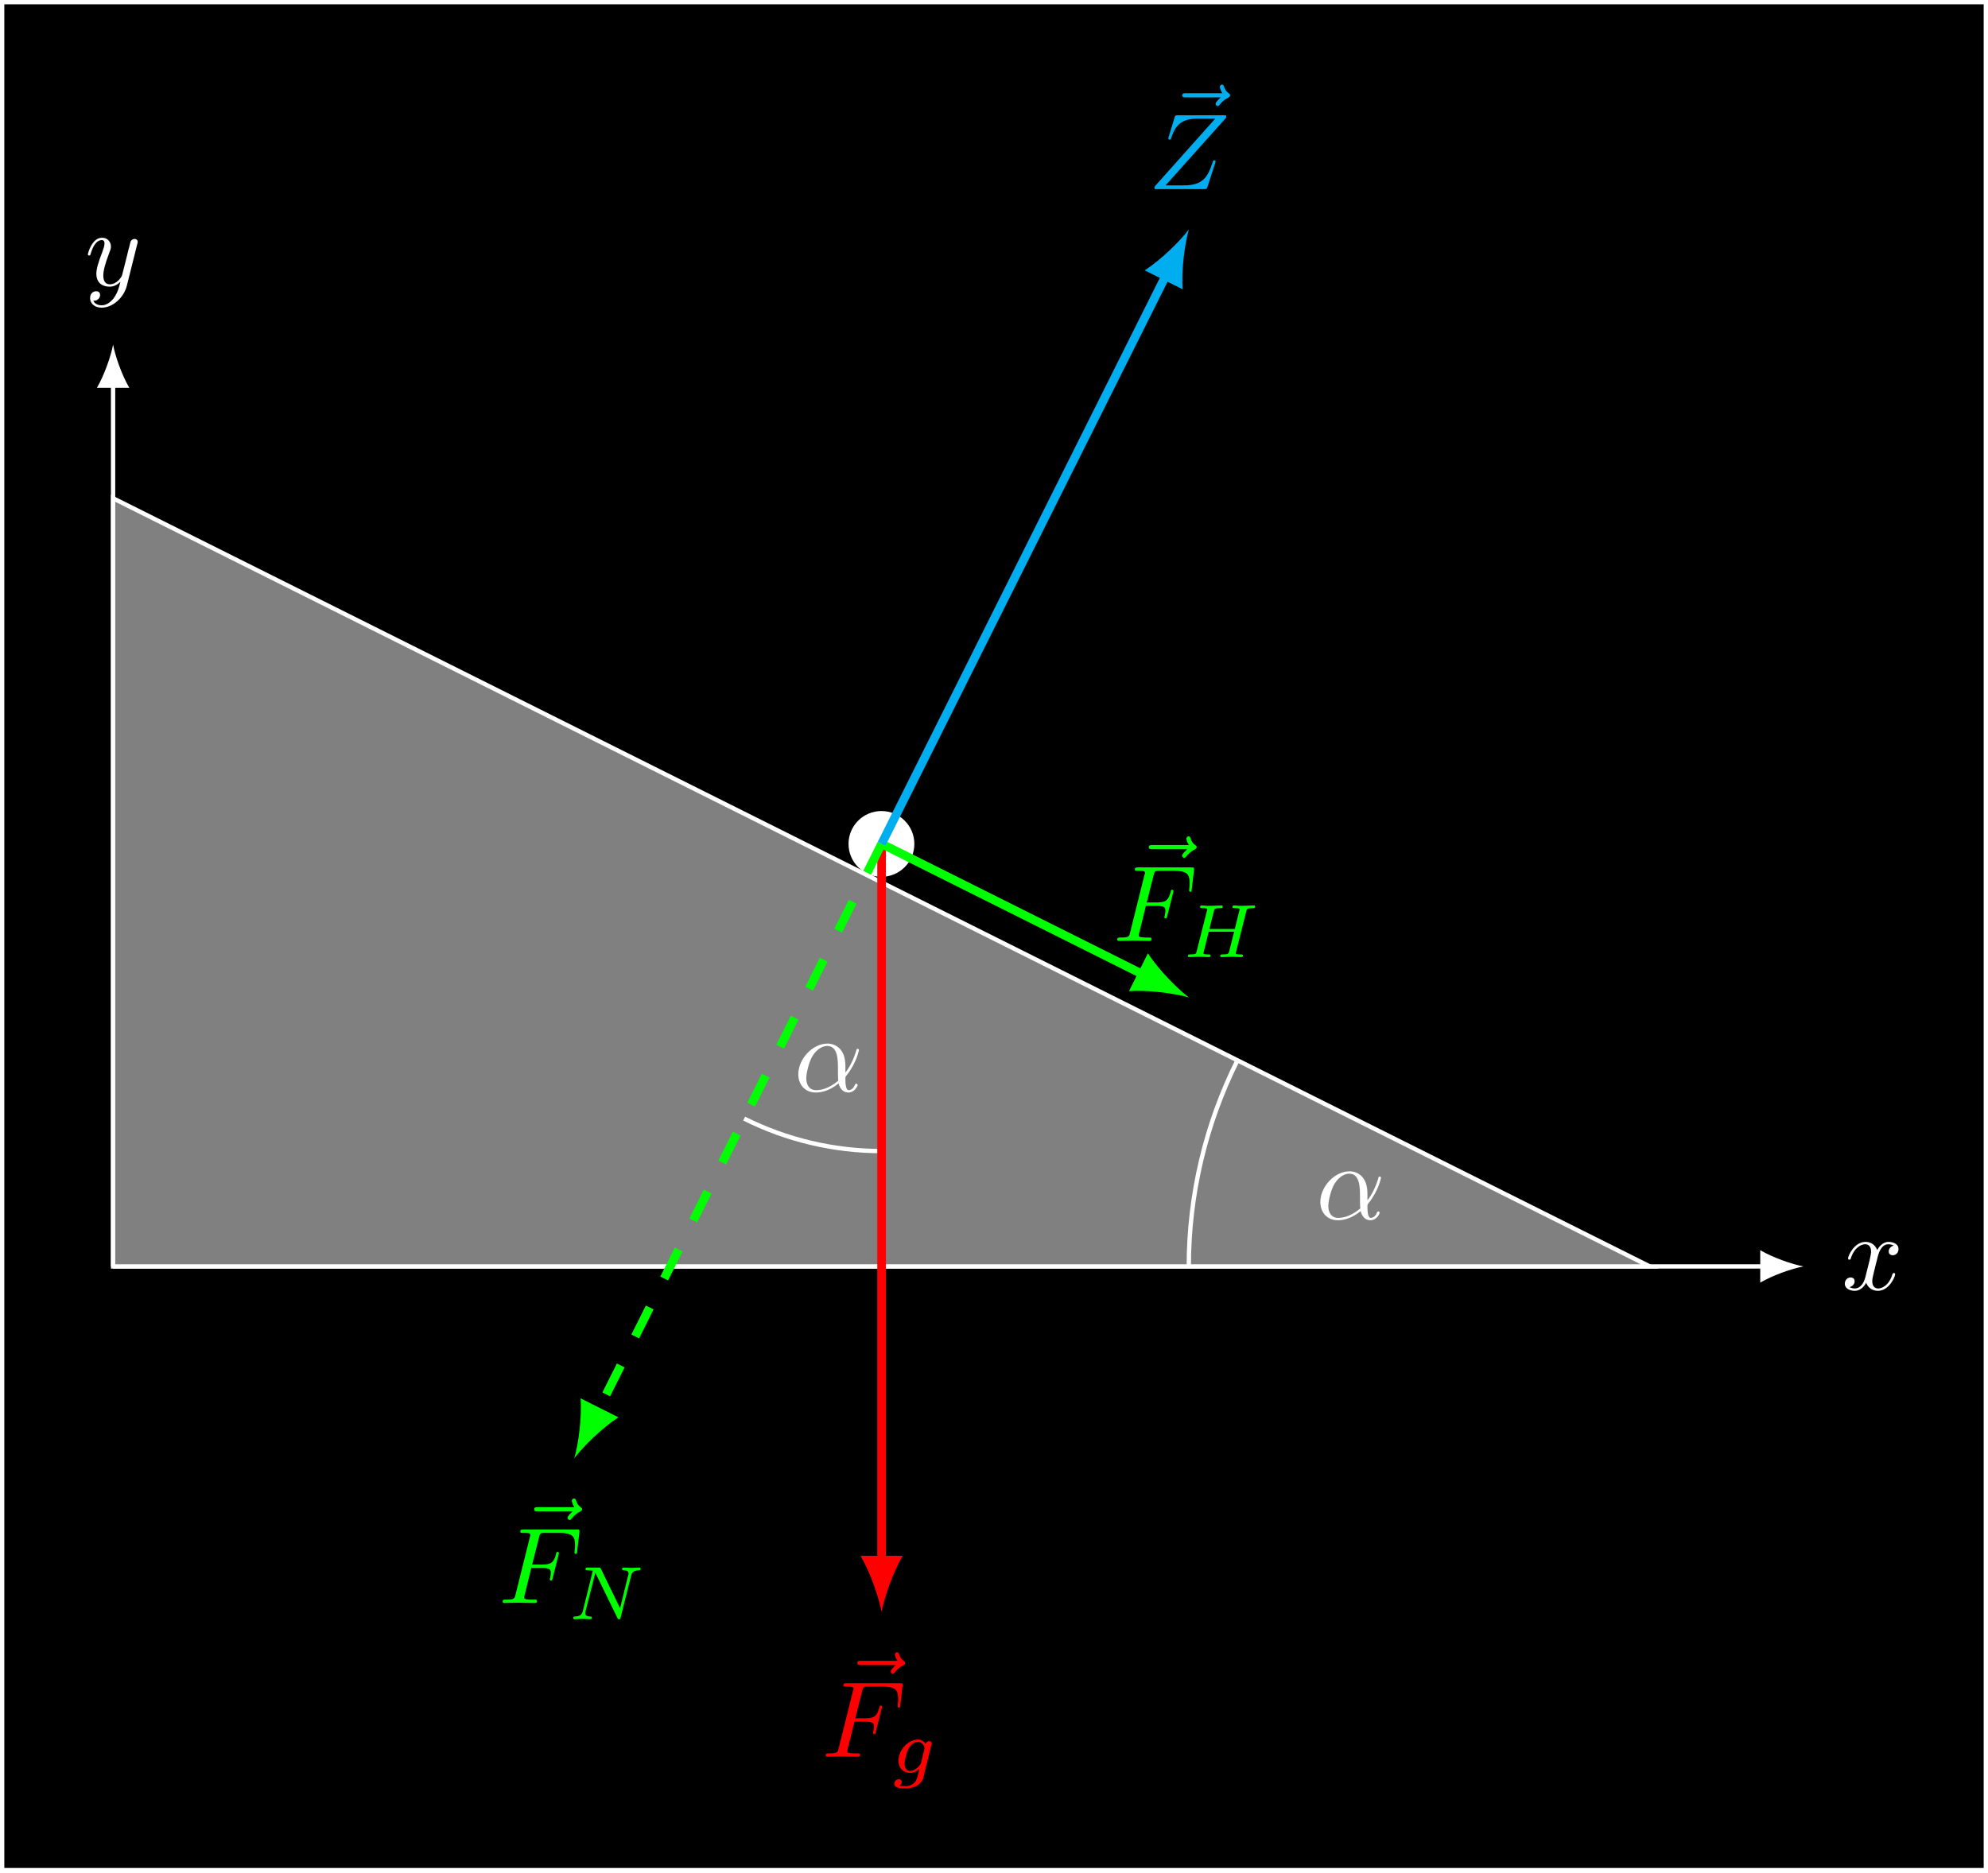
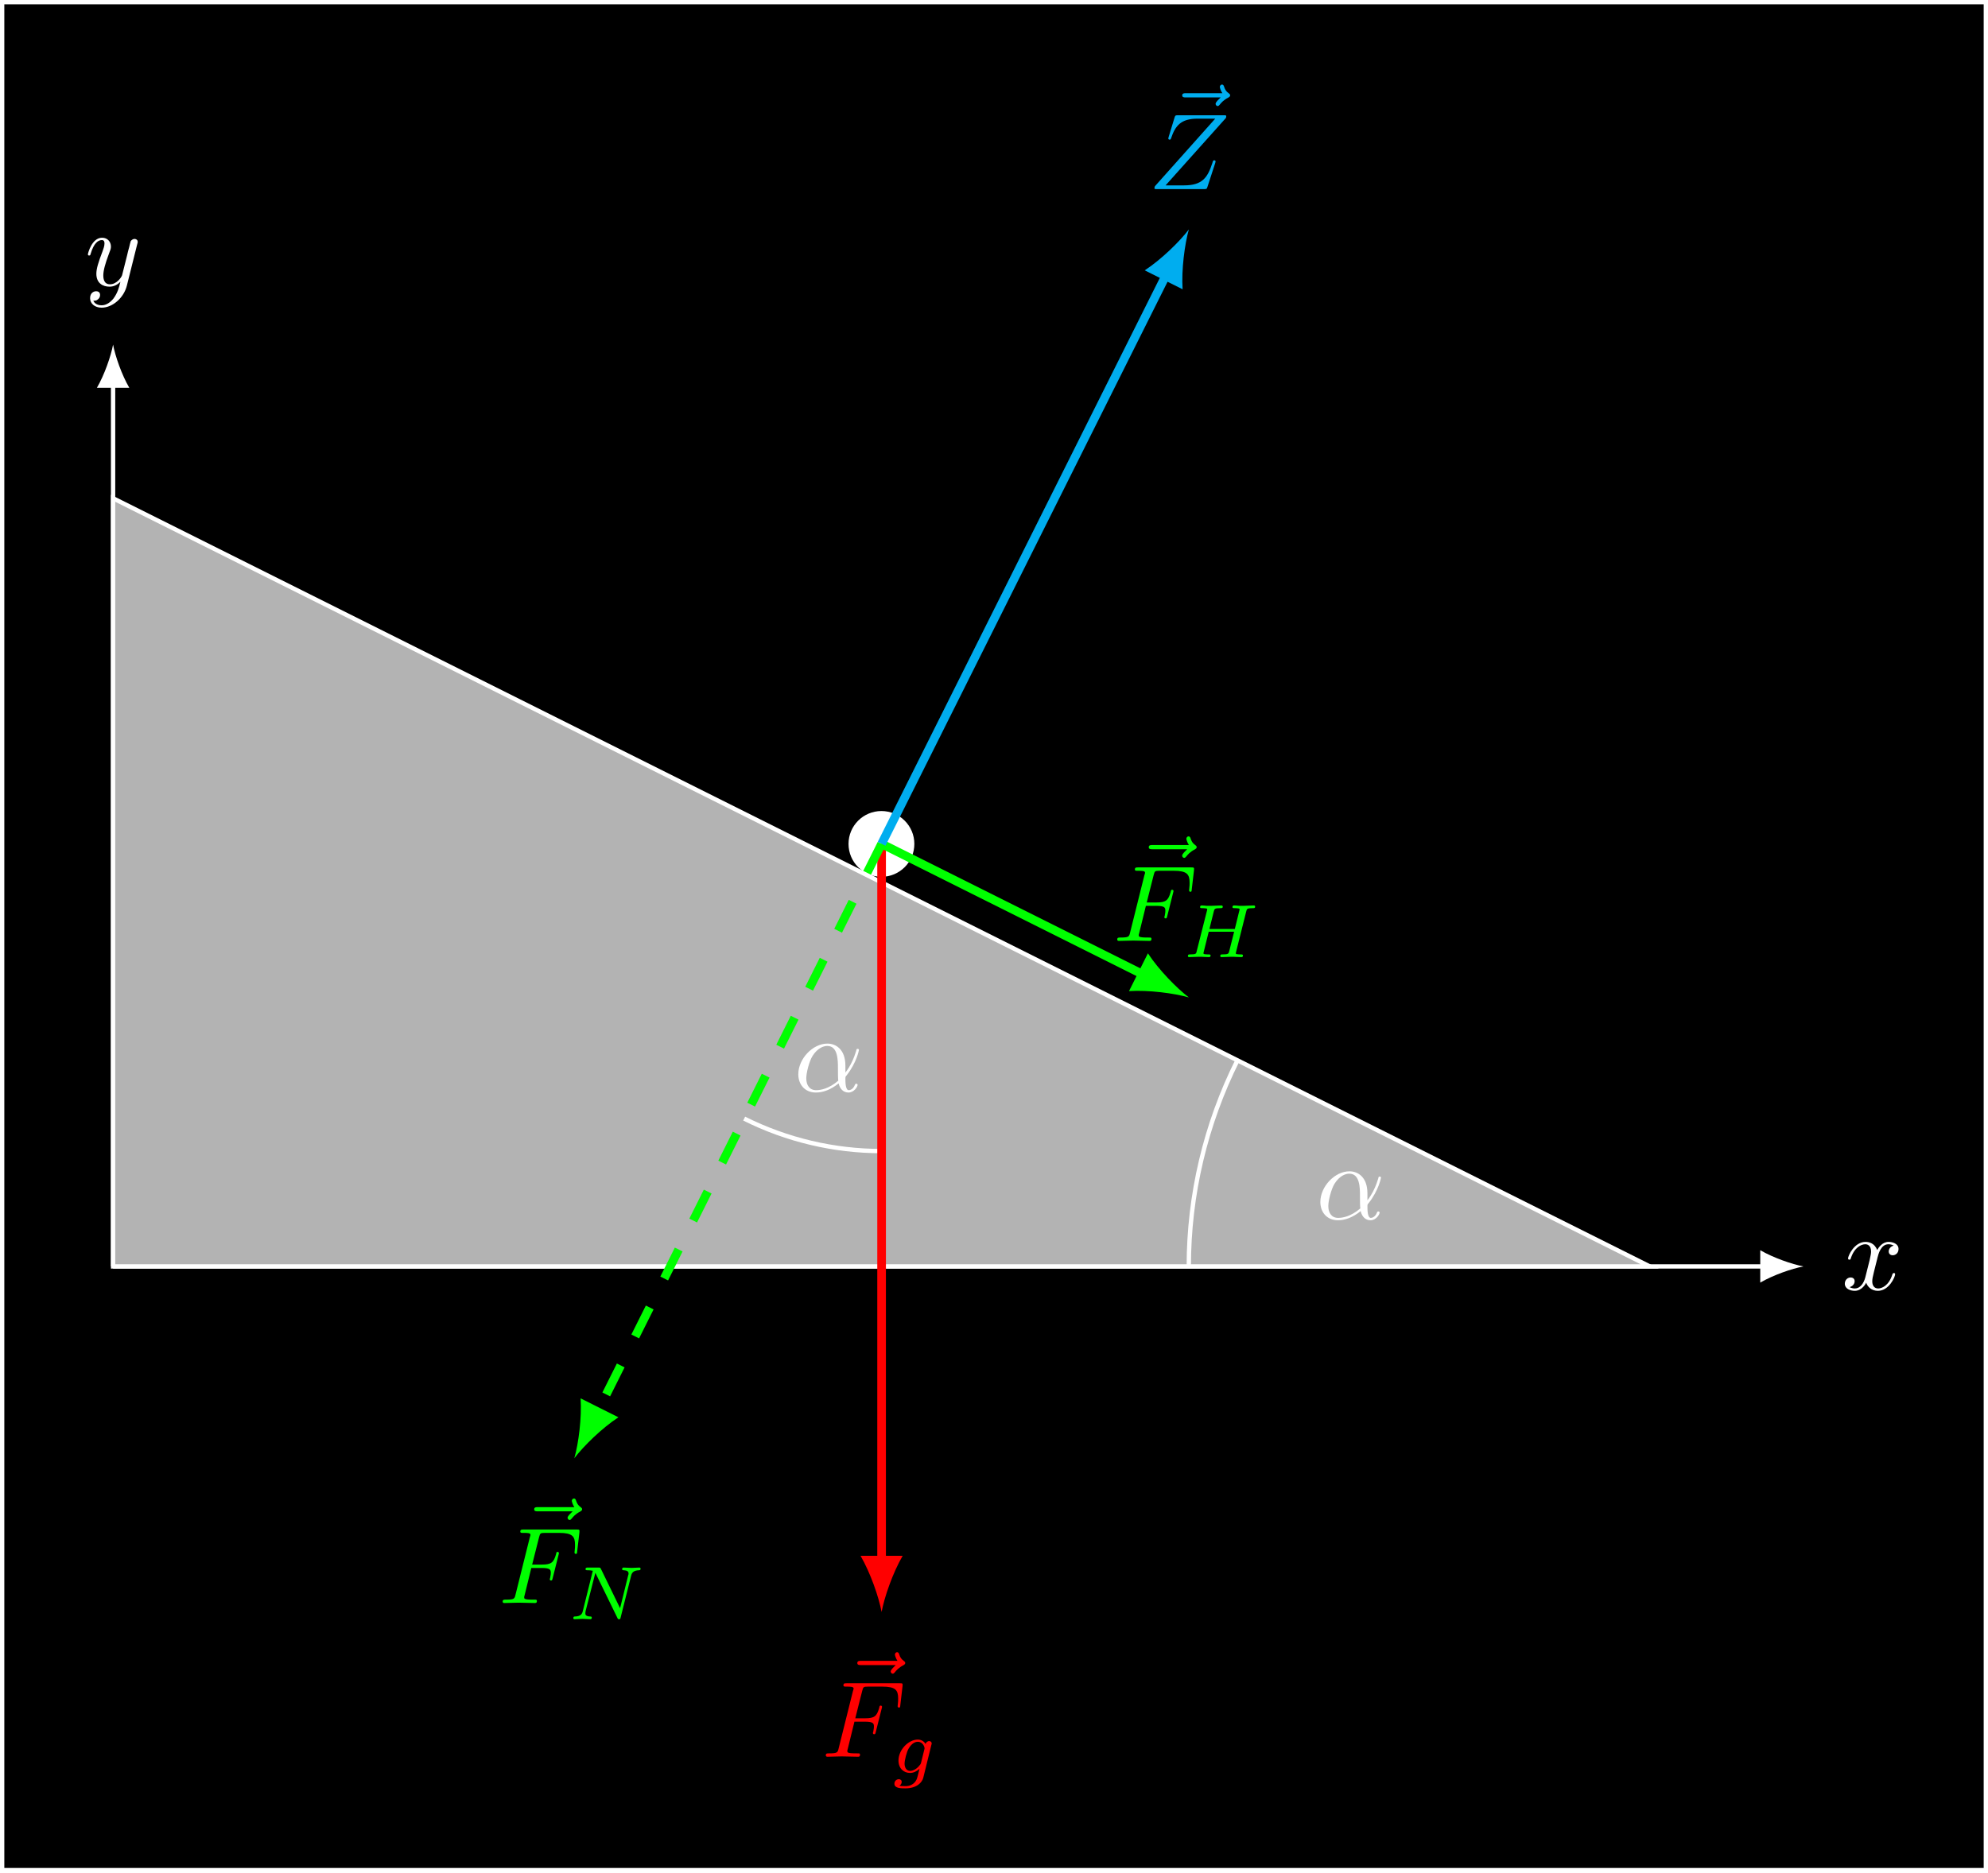
<svg xmlns="http://www.w3.org/2000/svg" xmlns:xlink="http://www.w3.org/1999/xlink" width="183.358pt" height="172.73pt" viewBox="0 0 183.358 172.73" version="1.1">
  <defs>
    <g>
      <symbol overflow="visible" id="glyph0-0">
        <path style="stroke:none;" d="" />
      </symbol>
      <symbol overflow="visible" id="glyph0-1">
        <path style="stroke:none;" d="M 3.328 -3.016 C 3.391 -3.266 3.625 -4.188 4.312 -4.188 C 4.359 -4.188 4.609 -4.188 4.812 -4.062 C 4.531 -4 4.344 -3.766 4.344 -3.516 C 4.344 -3.359 4.453 -3.172 4.719 -3.172 C 4.938 -3.172 5.25 -3.344 5.25 -3.75 C 5.25 -4.266 4.672 -4.406 4.328 -4.406 C 3.75 -4.406 3.406 -3.875 3.281 -3.656 C 3.031 -4.312 2.5 -4.406 2.203 -4.406 C 1.172 -4.406 0.594 -3.125 0.594 -2.875 C 0.594 -2.766 0.703 -2.766 0.719 -2.766 C 0.797 -2.766 0.828 -2.797 0.844 -2.875 C 1.188 -3.938 1.844 -4.188 2.188 -4.188 C 2.375 -4.188 2.719 -4.094 2.719 -3.516 C 2.719 -3.203 2.547 -2.547 2.188 -1.141 C 2.031 -0.531 1.672 -0.109 1.234 -0.109 C 1.172 -0.109 0.953 -0.109 0.734 -0.234 C 0.984 -0.297 1.203 -0.5 1.203 -0.781 C 1.203 -1.047 0.984 -1.125 0.844 -1.125 C 0.531 -1.125 0.297 -0.875 0.297 -0.547 C 0.297 -0.094 0.781 0.109 1.219 0.109 C 1.891 0.109 2.25 -0.594 2.266 -0.641 C 2.391 -0.281 2.75 0.109 3.344 0.109 C 4.375 0.109 4.938 -1.172 4.938 -1.422 C 4.938 -1.531 4.859 -1.531 4.828 -1.531 C 4.734 -1.531 4.719 -1.484 4.688 -1.422 C 4.359 -0.344 3.688 -0.109 3.375 -0.109 C 2.984 -0.109 2.828 -0.422 2.828 -0.766 C 2.828 -0.984 2.875 -1.203 2.984 -1.641 Z M 3.328 -3.016 " />
      </symbol>
      <symbol overflow="visible" id="glyph0-2">
        <path style="stroke:none;" d="M 4.844 -3.797 C 4.891 -3.938 4.891 -3.953 4.891 -4.031 C 4.891 -4.203 4.75 -4.297 4.594 -4.297 C 4.5 -4.297 4.344 -4.234 4.25 -4.094 C 4.234 -4.031 4.141 -3.734 4.109 -3.547 C 4.031 -3.297 3.969 -3.016 3.906 -2.75 L 3.453 -0.953 C 3.422 -0.812 2.984 -0.109 2.328 -0.109 C 1.828 -0.109 1.719 -0.547 1.719 -0.922 C 1.719 -1.375 1.891 -2 2.219 -2.875 C 2.375 -3.281 2.422 -3.391 2.422 -3.594 C 2.422 -4.031 2.109 -4.406 1.609 -4.406 C 0.656 -4.406 0.297 -2.953 0.297 -2.875 C 0.297 -2.766 0.391 -2.766 0.406 -2.766 C 0.516 -2.766 0.516 -2.797 0.562 -2.953 C 0.844 -3.891 1.234 -4.188 1.578 -4.188 C 1.656 -4.188 1.828 -4.188 1.828 -3.875 C 1.828 -3.625 1.719 -3.359 1.656 -3.172 C 1.25 -2.109 1.078 -1.547 1.078 -1.078 C 1.078 -0.188 1.703 0.109 2.297 0.109 C 2.688 0.109 3.016 -0.062 3.297 -0.344 C 3.172 0.172 3.047 0.672 2.656 1.203 C 2.391 1.531 2.016 1.828 1.562 1.828 C 1.422 1.828 0.969 1.797 0.797 1.406 C 0.953 1.406 1.094 1.406 1.219 1.281 C 1.328 1.203 1.422 1.062 1.422 0.875 C 1.422 0.562 1.156 0.531 1.062 0.531 C 0.828 0.531 0.5 0.688 0.5 1.172 C 0.5 1.672 0.938 2.047 1.562 2.047 C 2.578 2.047 3.609 1.141 3.891 0.016 Z M 4.844 -3.797 " />
      </symbol>
      <symbol overflow="visible" id="glyph0-3">
        <path style="stroke:none;" d="M 4.75 -2.359 C 4.75 -3.922 3.828 -4.406 3.094 -4.406 C 1.719 -4.406 0.406 -2.984 0.406 -1.578 C 0.406 -0.641 1 0.109 2.031 0.109 C 2.656 0.109 3.375 -0.125 4.125 -0.734 C 4.25 -0.203 4.578 0.109 5.031 0.109 C 5.562 0.109 5.875 -0.438 5.875 -0.594 C 5.875 -0.672 5.812 -0.703 5.75 -0.703 C 5.688 -0.703 5.656 -0.672 5.625 -0.594 C 5.438 -0.109 5.078 -0.109 5.062 -0.109 C 4.75 -0.109 4.75 -0.891 4.75 -1.125 C 4.75 -1.328 4.75 -1.359 4.859 -1.469 C 5.797 -2.656 6 -3.812 6 -3.812 C 6 -3.844 5.984 -3.922 5.875 -3.922 C 5.781 -3.922 5.781 -3.891 5.734 -3.703 C 5.547 -3.078 5.219 -2.328 4.75 -1.734 Z M 4.094 -0.984 C 3.203 -0.219 2.438 -0.109 2.047 -0.109 C 1.453 -0.109 1.141 -0.562 1.141 -1.203 C 1.141 -1.688 1.406 -2.766 1.719 -3.266 C 2.188 -4 2.734 -4.188 3.078 -4.188 C 4.062 -4.188 4.062 -2.875 4.062 -2.109 C 4.062 -1.734 4.062 -1.156 4.094 -0.984 Z M 4.094 -0.984 " />
      </symbol>
      <symbol overflow="visible" id="glyph0-4">
        <path style="stroke:none;" d="M 5.359 -5.938 C 5.219 -5.797 4.891 -5.516 4.891 -5.344 C 4.891 -5.25 4.984 -5.141 5.078 -5.141 C 5.172 -5.141 5.219 -5.219 5.281 -5.281 C 5.391 -5.422 5.625 -5.703 6.062 -5.922 C 6.125 -5.969 6.234 -6.016 6.234 -6.125 C 6.234 -6.234 6.156 -6.281 6.094 -6.328 C 5.875 -6.484 5.766 -6.656 5.688 -6.891 C 5.656 -6.984 5.625 -7.125 5.484 -7.125 C 5.344 -7.125 5.281 -6.984 5.281 -6.906 C 5.281 -6.859 5.359 -6.547 5.516 -6.328 L 2.156 -6.328 C 2 -6.328 1.812 -6.328 1.812 -6.125 C 1.812 -5.938 2 -5.938 2.156 -5.938 Z M 5.359 -5.938 " />
      </symbol>
      <symbol overflow="visible" id="glyph0-5">
        <path style="stroke:none;" d="M 3.016 -3.234 L 3.984 -3.234 C 4.734 -3.234 4.812 -3.078 4.812 -2.797 C 4.812 -2.719 4.812 -2.609 4.75 -2.297 C 4.719 -2.25 4.719 -2.219 4.719 -2.188 C 4.719 -2.109 4.781 -2.078 4.828 -2.078 C 4.938 -2.078 4.938 -2.109 4.984 -2.281 L 5.531 -4.453 C 5.562 -4.562 5.562 -4.578 5.562 -4.609 C 5.562 -4.625 5.547 -4.719 5.438 -4.719 C 5.344 -4.719 5.328 -4.672 5.297 -4.5 C 5.078 -3.734 4.859 -3.547 4 -3.547 L 3.094 -3.547 L 3.734 -6.078 C 3.828 -6.438 3.844 -6.469 4.281 -6.469 L 5.594 -6.469 C 6.812 -6.469 7.047 -6.141 7.047 -5.375 C 7.047 -5.141 7.047 -5.109 7.016 -4.828 C 7 -4.703 7 -4.688 7 -4.656 C 7 -4.609 7.031 -4.531 7.125 -4.531 C 7.234 -4.531 7.234 -4.594 7.25 -4.781 L 7.453 -6.516 C 7.484 -6.781 7.438 -6.781 7.188 -6.781 L 2.297 -6.781 C 2.109 -6.781 2 -6.781 2 -6.578 C 2 -6.469 2.094 -6.469 2.281 -6.469 C 2.656 -6.469 2.938 -6.469 2.938 -6.297 C 2.938 -6.25 2.938 -6.234 2.875 -6.047 L 1.562 -0.781 C 1.469 -0.391 1.453 -0.312 0.656 -0.312 C 0.484 -0.312 0.375 -0.312 0.375 -0.125 C 0.375 0 0.5 0 0.531 0 C 0.812 0 1.562 -0.031 1.844 -0.031 C 2.172 -0.031 3 0 3.328 0 C 3.422 0 3.531 0 3.531 -0.188 C 3.531 -0.266 3.484 -0.297 3.484 -0.297 C 3.453 -0.312 3.422 -0.312 3.203 -0.312 C 2.984 -0.312 2.938 -0.312 2.688 -0.328 C 2.391 -0.359 2.359 -0.406 2.359 -0.531 C 2.359 -0.547 2.359 -0.609 2.406 -0.75 Z M 3.016 -3.234 " />
      </symbol>
      <symbol overflow="visible" id="glyph0-6">
        <path style="stroke:none;" d="M 7.172 -6.562 C 7.188 -6.609 7.203 -6.656 7.203 -6.719 C 7.203 -6.812 7.156 -6.812 6.953 -6.812 L 2.75 -6.812 C 2.516 -6.812 2.5 -6.797 2.438 -6.609 L 1.891 -4.812 C 1.875 -4.766 1.859 -4.688 1.859 -4.672 C 1.859 -4.672 1.859 -4.562 1.984 -4.562 C 2.078 -4.562 2.094 -4.641 2.109 -4.672 C 2.5 -5.844 3.016 -6.5 4.562 -6.5 L 6.188 -6.5 L 0.625 -0.266 C 0.625 -0.266 0.578 -0.125 0.578 -0.094 C 0.578 0 0.641 0 0.828 0 L 5.156 0 C 5.406 0 5.406 -0.016 5.469 -0.203 L 6.188 -2.406 C 6.188 -2.438 6.219 -2.516 6.219 -2.547 C 6.219 -2.609 6.188 -2.656 6.094 -2.656 C 6 -2.656 5.984 -2.625 5.922 -2.406 C 5.484 -1.062 5 -0.344 3.312 -0.344 L 1.609 -0.344 Z M 7.172 -6.562 " />
      </symbol>
      <symbol overflow="visible" id="glyph1-0">
        <path style="stroke:none;" d="" />
      </symbol>
      <symbol overflow="visible" id="glyph1-1">
        <path style="stroke:none;" d="M 3.703 -2.578 C 3.734 -2.672 3.734 -2.703 3.734 -2.719 C 3.734 -2.875 3.609 -2.938 3.5 -2.938 C 3.344 -2.938 3.203 -2.812 3.172 -2.672 C 3.062 -2.859 2.828 -3.078 2.453 -3.078 C 1.594 -3.078 0.672 -2.141 0.672 -1.141 C 0.672 -0.422 1.156 0 1.734 0 C 2.062 0 2.359 -0.156 2.609 -0.375 L 2.453 0.25 C 2.375 0.547 2.328 0.734 2.062 0.969 C 1.75 1.219 1.453 1.219 1.281 1.219 C 0.969 1.219 0.875 1.203 0.75 1.172 C 0.922 1.094 0.969 0.922 0.969 0.828 C 0.969 0.656 0.844 0.578 0.703 0.578 C 0.5 0.578 0.297 0.734 0.297 1 C 0.297 1.422 0.906 1.422 1.297 1.422 C 2.391 1.422 2.844 0.859 2.953 0.469 Z M 2.75 -0.922 C 2.719 -0.828 2.719 -0.812 2.594 -0.672 C 2.359 -0.375 2.016 -0.188 1.75 -0.188 C 1.406 -0.188 1.234 -0.5 1.234 -0.859 C 1.234 -1.156 1.422 -1.938 1.609 -2.25 C 1.891 -2.734 2.219 -2.875 2.453 -2.875 C 2.953 -2.875 3.078 -2.359 3.078 -2.281 C 3.078 -2.266 3.078 -2.266 3.062 -2.188 Z M 2.75 -0.922 " />
      </symbol>
      <symbol overflow="visible" id="glyph1-2">
        <path style="stroke:none;" d="M 5.859 -4.188 C 5.922 -4.453 5.938 -4.516 6.453 -4.516 C 6.609 -4.516 6.688 -4.516 6.688 -4.656 C 6.688 -4.688 6.672 -4.766 6.578 -4.766 C 6.375 -4.766 5.875 -4.734 5.672 -4.734 C 5.547 -4.734 5.297 -4.734 5.188 -4.734 C 5.047 -4.75 4.875 -4.766 4.75 -4.766 C 4.703 -4.766 4.594 -4.766 4.594 -4.609 C 4.594 -4.516 4.688 -4.516 4.828 -4.516 C 4.828 -4.516 4.969 -4.516 5.094 -4.5 C 5.234 -4.484 5.25 -4.469 5.25 -4.391 C 5.25 -4.391 5.25 -4.344 5.219 -4.25 L 4.812 -2.594 L 2.469 -2.594 L 2.875 -4.219 C 2.938 -4.453 2.953 -4.516 3.484 -4.516 C 3.609 -4.516 3.703 -4.516 3.703 -4.656 C 3.703 -4.688 3.672 -4.766 3.594 -4.766 C 3.391 -4.766 2.875 -4.734 2.672 -4.734 C 2.562 -4.734 2.312 -4.734 2.188 -4.734 C 2.062 -4.75 1.891 -4.766 1.75 -4.766 C 1.719 -4.766 1.609 -4.766 1.609 -4.609 C 1.609 -4.516 1.688 -4.516 1.828 -4.516 C 1.844 -4.516 1.969 -4.516 2.094 -4.5 C 2.25 -4.484 2.266 -4.469 2.266 -4.391 C 2.266 -4.391 2.266 -4.344 2.234 -4.25 L 1.297 -0.547 C 1.25 -0.312 1.234 -0.25 0.688 -0.25 C 0.578 -0.25 0.484 -0.25 0.484 -0.109 C 0.484 -0.031 0.531 0 0.594 0 C 0.797 0 1.297 -0.031 1.5 -0.031 C 1.609 -0.031 1.859 -0.031 1.984 -0.016 C 2.125 -0.016 2.297 0 2.422 0 C 2.453 0 2.578 0 2.578 -0.141 C 2.578 -0.25 2.5 -0.25 2.344 -0.25 C 2.234 -0.25 2.203 -0.25 2.078 -0.266 C 1.922 -0.281 1.922 -0.297 1.922 -0.375 C 1.922 -0.375 1.922 -0.422 1.953 -0.516 L 2.406 -2.344 L 4.75 -2.344 L 4.297 -0.547 C 4.234 -0.312 4.219 -0.25 3.672 -0.25 C 3.562 -0.25 3.469 -0.25 3.469 -0.109 C 3.469 -0.031 3.516 0 3.578 0 C 3.781 0 4.281 -0.031 4.484 -0.031 C 4.609 -0.031 4.844 -0.031 4.969 -0.016 C 5.109 -0.016 5.281 0 5.422 0 C 5.453 0 5.562 0 5.562 -0.141 C 5.562 -0.25 5.484 -0.25 5.328 -0.25 C 5.219 -0.25 5.188 -0.25 5.062 -0.266 C 4.906 -0.281 4.906 -0.297 4.906 -0.375 C 4.906 -0.406 4.938 -0.484 4.938 -0.516 Z M 5.859 -4.188 " />
      </symbol>
      <symbol overflow="visible" id="glyph1-3">
        <path style="stroke:none;" d="M 5.812 -4 C 5.875 -4.266 6 -4.5 6.547 -4.516 C 6.578 -4.516 6.688 -4.516 6.688 -4.656 C 6.688 -4.703 6.656 -4.766 6.578 -4.766 C 6.359 -4.766 6.094 -4.734 5.859 -4.734 C 5.688 -4.734 5.297 -4.766 5.125 -4.766 C 5.094 -4.766 4.984 -4.766 4.984 -4.609 C 4.984 -4.516 5.078 -4.516 5.141 -4.516 C 5.469 -4.5 5.578 -4.391 5.578 -4.219 C 5.578 -4.172 5.578 -4.125 5.547 -4.062 L 4.797 -1.016 L 3.031 -4.641 C 2.969 -4.766 2.953 -4.766 2.781 -4.766 L 1.828 -4.766 C 1.703 -4.766 1.609 -4.766 1.609 -4.609 C 1.609 -4.516 1.688 -4.516 1.844 -4.516 C 1.984 -4.516 2.141 -4.5 2.281 -4.469 L 1.359 -0.75 C 1.297 -0.484 1.172 -0.266 0.625 -0.25 C 0.578 -0.25 0.484 -0.25 0.484 -0.109 C 0.484 -0.031 0.531 0 0.578 0 C 0.812 0 1.078 -0.031 1.312 -0.031 C 1.484 -0.031 1.875 0 2.047 0 C 2.125 0 2.188 -0.031 2.188 -0.141 C 2.188 -0.25 2.109 -0.25 2.031 -0.25 C 1.594 -0.266 1.594 -0.453 1.594 -0.547 C 1.594 -0.578 1.594 -0.609 1.609 -0.719 L 2.516 -4.281 L 4.547 -0.125 C 4.594 0 4.625 0 4.703 0 C 4.812 0 4.812 -0.016 4.844 -0.141 Z M 5.812 -4 " />
      </symbol>
    </g>
  </defs>
  <g id="surface1">
    <path style="fill-rule:nonzero;fill:rgb(0%,0%,0%);fill-opacity:1;stroke-width:0.399;stroke-linecap:butt;stroke-linejoin:miter;stroke:rgb(100%,100%,100%);stroke-opacity:1;stroke-miterlimit:10;" d="M -10.231 -55.697 L -10.231 116.635 L 172.73 116.635 L 172.73 -55.697 Z M -10.231 -55.697 " transform="matrix(1,0,0,-1,10.43,116.834)" />
    <path style="fill:none;stroke-width:0.399;stroke-linecap:butt;stroke-linejoin:miter;stroke:rgb(100%,100%,100%);stroke-opacity:1;stroke-miterlimit:10;" d="M -0 -0.002 L 152.32 -0.002 " transform="matrix(1,0,0,-1,10.43,116.834)" />
    <path style=" stroke:none;fill-rule:nonzero;fill:rgb(100%,100%,100%);fill-opacity:1;" d="M 166.336 116.836 C 165.273 116.633 163.547 116.035 162.352 115.34 L 162.352 118.328 C 163.547 117.633 165.273 117.035 166.336 116.836 " />
    <g style="fill:rgb(100%,100%,100%);fill-opacity:1;">
      <use xlink:href="#glyph0-1" x="169.855" y="118.979" />
    </g>
    <path style="fill:none;stroke-width:0.399;stroke-linecap:butt;stroke-linejoin:miter;stroke:rgb(100%,100%,100%);stroke-opacity:1;stroke-miterlimit:10;" d="M -0 -0.002 L -0 81.455 " transform="matrix(1,0,0,-1,10.43,116.834)" />
    <path style=" stroke:none;fill-rule:nonzero;fill:rgb(100%,100%,100%);fill-opacity:1;" d="M 10.43 31.793 C 10.23 32.855 9.633 34.582 8.938 35.777 L 11.926 35.777 C 11.227 34.582 10.629 32.855 10.43 31.793 " />
    <g style="fill:rgb(100%,100%,100%);fill-opacity:1;">
      <use xlink:href="#glyph0-2" x="7.809" y="26.338" />
    </g>
-     <path style="fill-rule:nonzero;fill:rgb(50%,50%,50%);fill-opacity:1;stroke-width:0.399;stroke-linecap:butt;stroke-linejoin:miter;stroke:rgb(100%,100%,100%);stroke-opacity:1;stroke-miterlimit:10;" d="M -0 -0.002 L 141.734 -0.002 L -0 70.865 Z M -0 -0.002 " transform="matrix(1,0,0,-1,10.43,116.834)" />
+     <path style="fill-rule:nonzero;fill:rgb(70%,70%,70%);fill-opacity:1;stroke-width:0.399;stroke-linecap:butt;stroke-linejoin:miter;stroke:rgb(100%,100%,100%);stroke-opacity:1;stroke-miterlimit:10;" d="M -0 -0.002 L 141.734 -0.002 L -0 70.865 Z M -0 -0.002 " transform="matrix(1,0,0,-1,10.43,116.834)" />
    <path style="fill-rule:nonzero;fill:rgb(100%,100%,100%);fill-opacity:1;stroke-width:0.399;stroke-linecap:butt;stroke-linejoin:miter;stroke:rgb(100%,100%,100%);stroke-opacity:1;stroke-miterlimit:10;" d="M 73.703 38.979 C 73.703 40.541 72.433 41.811 70.867 41.811 C 69.3 41.811 68.031 40.541 68.031 38.979 C 68.031 37.412 69.3 36.143 70.867 36.143 C 72.433 36.143 73.703 37.412 73.703 38.979 Z M 73.703 38.979 " transform="matrix(1,0,0,-1,10.43,116.834)" />
    <path style="fill:none;stroke-width:0.399;stroke-linecap:butt;stroke-linejoin:miter;stroke:rgb(100%,100%,100%);stroke-opacity:1;stroke-miterlimit:10;" d="M 103.707 19.014 C 100.754 13.111 99.215 6.596 99.215 -0.002 " transform="matrix(1,0,0,-1,10.43,116.834)" />
    <g style="fill:rgb(100%,100%,100%);fill-opacity:1;">
      <use xlink:href="#glyph0-3" x="121.372" y="112.467" />
    </g>
    <path style="fill:none;stroke-width:0.399;stroke-linecap:butt;stroke-linejoin:miter;stroke:rgb(100%,100%,100%);stroke-opacity:1;stroke-miterlimit:10;" d="M 70.882 10.639 C 66.484 10.639 62.14 11.666 58.207 13.635 " transform="matrix(1,0,0,-1,10.43,116.834)" />
    <g style="fill:rgb(100%,100%,100%);fill-opacity:1;">
      <use xlink:href="#glyph0-3" x="73.223" y="100.684" />
    </g>
    <path style="fill:none;stroke-width:0.797;stroke-linecap:butt;stroke-linejoin:miter;stroke:rgb(100%,0%,0%);stroke-opacity:1;stroke-miterlimit:10;" d="M 70.882 38.986 L 70.882 -27.221 " transform="matrix(1,0,0,-1,10.43,116.834)" />
    <path style=" stroke:none;fill-rule:nonzero;fill:rgb(100%,0%,0%);fill-opacity:1;" d="M 81.312 148.715 C 81.57 147.336 82.348 145.09 83.254 143.535 L 79.371 143.535 C 80.277 145.09 81.055 147.336 81.312 148.715 " />
    <g style="fill:rgb(100%,0%,0%);fill-opacity:1;">
      <use xlink:href="#glyph0-4" x="77.259" y="159.552" />
    </g>
    <g style="fill:rgb(100%,0%,0%);fill-opacity:1;">
      <use xlink:href="#glyph0-5" x="75.791" y="162.07" />
    </g>
    <g style="fill:rgb(100%,0%,0%);fill-opacity:1;">
      <use xlink:href="#glyph1-1" x="82.197" y="163.565" />
    </g>
    <path style="fill:none;stroke-width:0.797;stroke-linecap:butt;stroke-linejoin:miter;stroke:rgb(0%,100%,0%);stroke-opacity:1;stroke-miterlimit:10;" d="M 70.882 38.986 L 95.039 26.908 " transform="matrix(1,0,0,-1,10.43,116.834)" />
    <path style=" stroke:none;fill-rule:nonzero;fill:rgb(0%,100%,0%);fill-opacity:1;" d="M 109.652 92.02 C 108.531 91.164 106.863 89.461 105.875 87.949 L 104.129 91.438 C 105.934 91.32 108.297 91.633 109.652 92.02 " />
    <g style="fill:rgb(0%,100%,0%);fill-opacity:1;">
      <use xlink:href="#glyph0-4" x="104.14" y="84.287" />
    </g>
    <g style="fill:rgb(0%,100%,0%);fill-opacity:1;">
      <use xlink:href="#glyph0-5" x="102.672" y="86.805" />
    </g>
    <g style="fill:rgb(0%,100%,0%);fill-opacity:1;">
      <use xlink:href="#glyph1-2" x="109.078" y="88.3" />
    </g>
    <path style="fill:none;stroke-width:0.797;stroke-linecap:butt;stroke-linejoin:miter;stroke:rgb(0%,100%,0%);stroke-opacity:1;stroke-dasharray:2.989,2.989;stroke-miterlimit:10;" d="M 70.882 38.986 L 44.633 -13.514 " transform="matrix(1,0,0,-1,10.43,116.834)" />
    <path style=" stroke:none;fill-rule:nonzero;fill:rgb(0%,100%,0%);fill-opacity:1;" d="M 52.969 134.535 C 53.824 133.41 55.527 131.742 57.039 130.754 L 53.551 129.008 C 53.668 130.812 53.359 133.176 52.969 134.535 " />
    <g style="fill:rgb(0%,100%,0%);fill-opacity:1;">
      <use xlink:href="#glyph0-4" x="47.457" y="145.37" />
    </g>
    <g style="fill:rgb(0%,100%,0%);fill-opacity:1;">
      <use xlink:href="#glyph0-5" x="45.988" y="147.889" />
    </g>
    <g style="fill:rgb(0%,100%,0%);fill-opacity:1;">
      <use xlink:href="#glyph1-3" x="52.395" y="149.383" />
    </g>
    <path style="fill:none;stroke-width:0.797;stroke-linecap:butt;stroke-linejoin:miter;stroke:rgb(0%,67.839%,93.729%);stroke-opacity:1;stroke-miterlimit:10;" d="M 70.882 38.986 L 97.132 91.482 " transform="matrix(1,0,0,-1,10.43,116.834)" />
    <path style=" stroke:none;fill-rule:nonzero;fill:rgb(0%,67.839%,93.729%);fill-opacity:1;" d="M 109.652 21.164 C 108.801 22.289 107.094 23.953 105.582 24.941 L 109.074 26.688 C 108.957 24.887 109.266 22.52 109.652 21.164 " />
    <g style="fill:rgb(0%,67.839%,93.729%);fill-opacity:1;">
      <use xlink:href="#glyph0-4" x="107.226" y="14.927" />
    </g>
    <g style="fill:rgb(0%,67.839%,93.729%);fill-opacity:1;">
      <use xlink:href="#glyph0-6" x="105.896" y="17.446" />
    </g>
  </g>
</svg>
